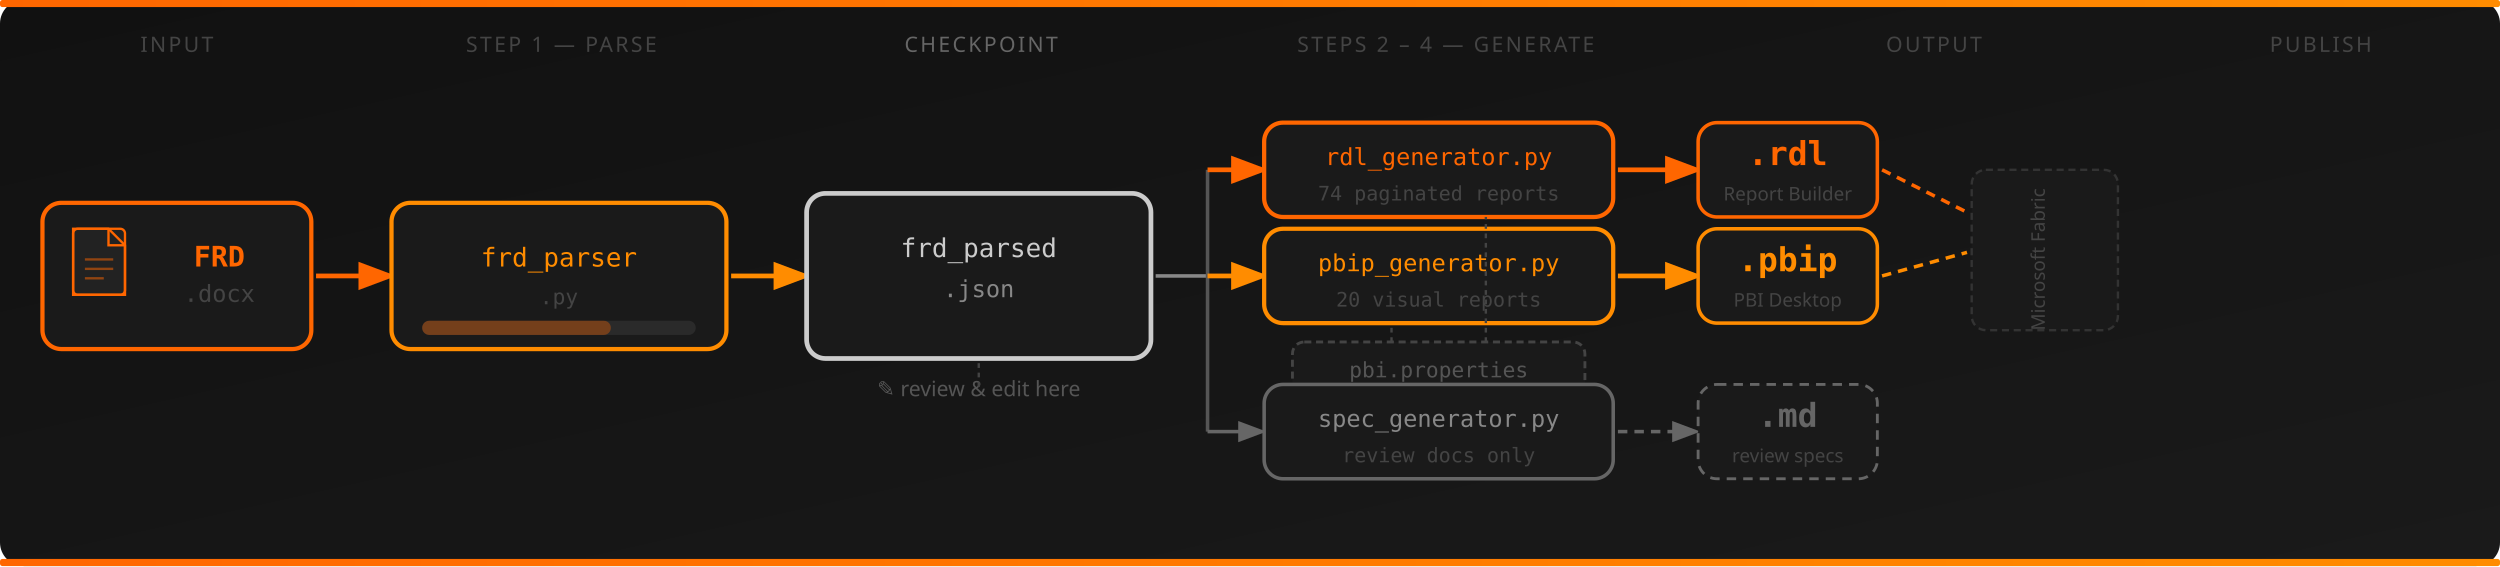
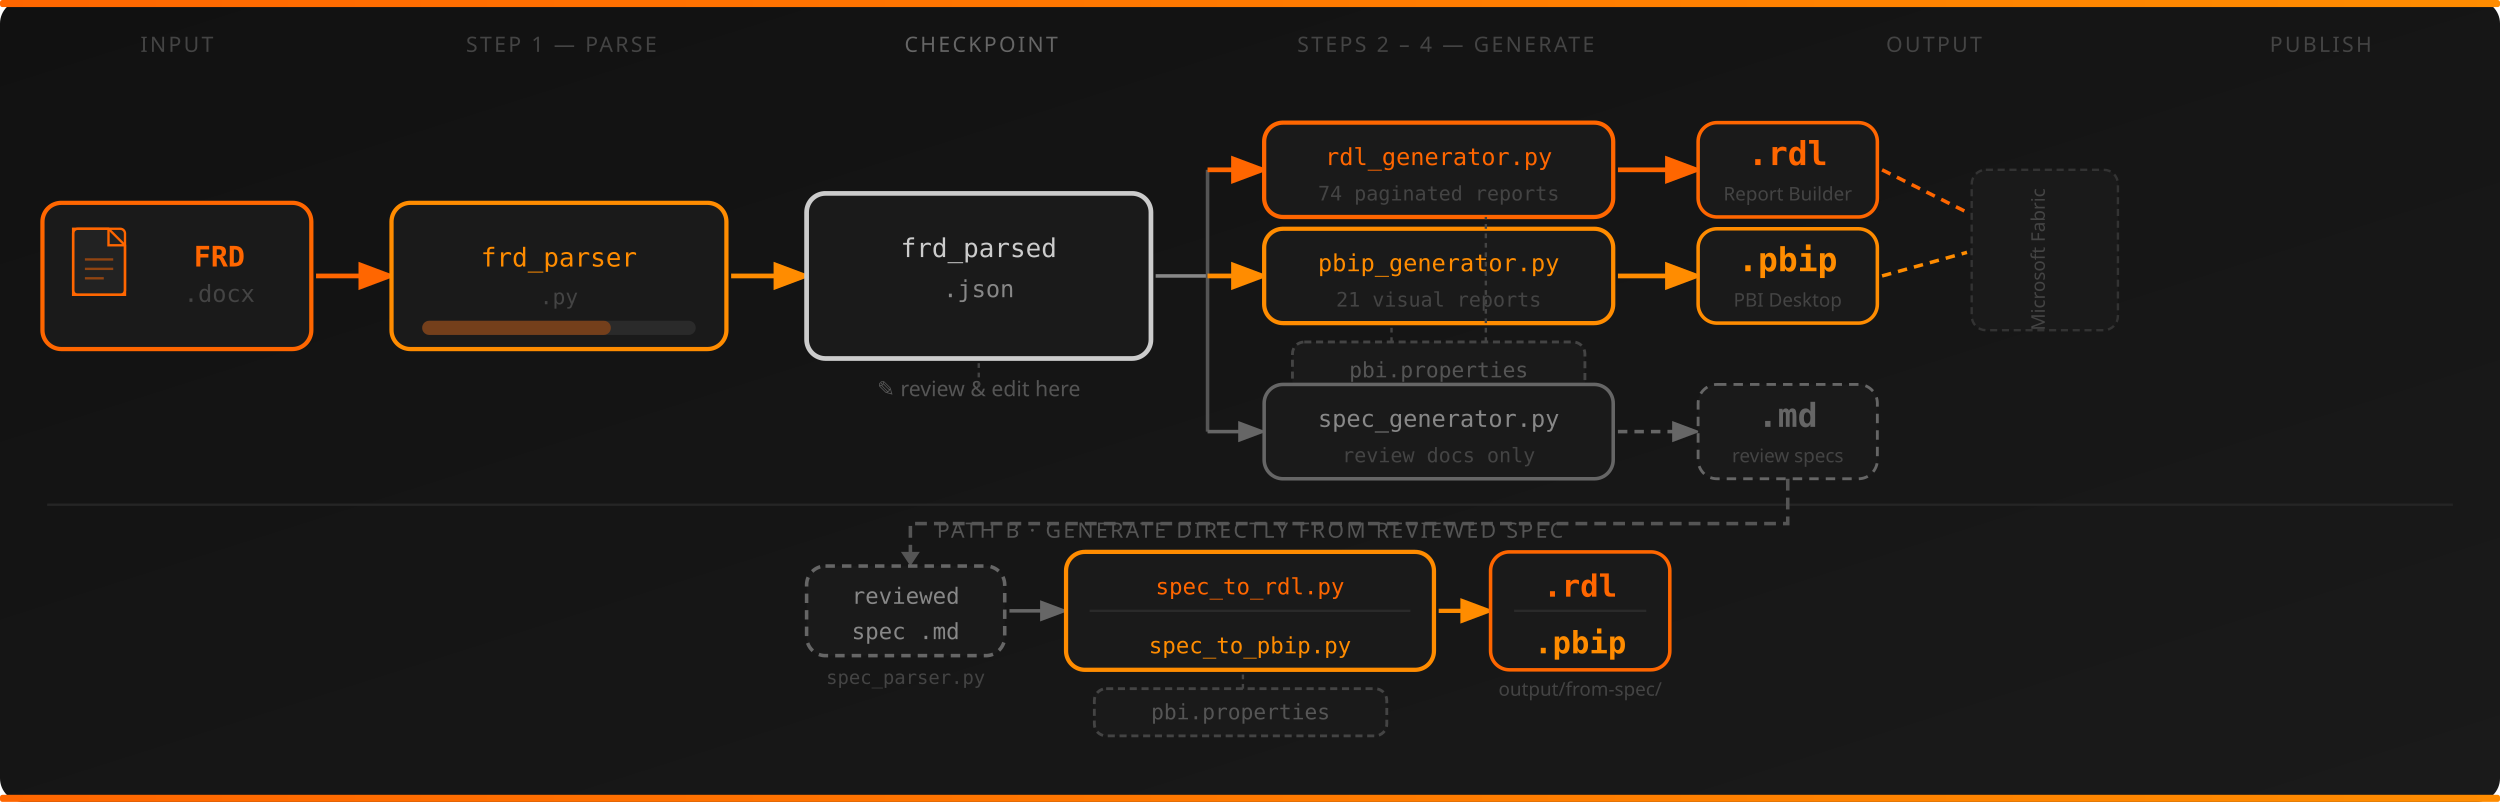
- <svg xmlns="http://www.w3.org/2000/svg" width="1060" height="240" viewBox="0 0 1060 240">
+ <svg xmlns="http://www.w3.org/2000/svg" width="1060" height="340" viewBox="0 0 1060 340">
  <defs>
    <linearGradient id="bg2" x1="0%" y1="0%" x2="100%" y2="100%">
      <stop offset="0%" style="stop-color:#111111" />
      <stop offset="100%" style="stop-color:#1a1a1a" />
    </linearGradient>
    <linearGradient id="orangeFlow" x1="0%" y1="0%" x2="100%" y2="0%">
      <stop offset="0%" style="stop-color:#FF6600" />
      <stop offset="100%" style="stop-color:#FF8C00" />
    </linearGradient>
    <marker id="arrowOrange" markerWidth="8" markerHeight="8" refX="6" refY="3" orient="auto">
      <path d="M0,0 L0,6 L8,3 z" fill="#FF6600" />
    </marker>
    <marker id="arrowOrange2" markerWidth="8" markerHeight="8" refX="6" refY="3" orient="auto">
      <path d="M0,0 L0,6 L8,3 z" fill="#FF8C00" />
    </marker>
    <marker id="arrowGray" markerWidth="8" markerHeight="8" refX="6" refY="3" orient="auto">
      <path d="M0,0 L0,6 L8,3 z" fill="#666666" />
    </marker>
+     <marker id="arrowDim" markerWidth="8" markerHeight="8" refX="6" refY="3" orient="auto">
+       <path d="M0,0 L0,6 L8,3 z" fill="#555555" />
+     </marker>
    <marker id="arrowWhite" markerWidth="8" markerHeight="8" refX="6" refY="3" orient="auto">
      <path d="M0,0 L0,6 L8,3 z" fill="#CCCCCC" />
    </marker>
  </defs>
-   <rect width="1060" height="240" fill="url(#bg2)" rx="10" />
+   <rect width="1060" height="340" fill="url(#bg2)" rx="10" />
  <rect x="0" y="0" width="1060" height="3" fill="url(#orangeFlow)" rx="1" />
-   <rect x="0" y="237" width="1060" height="3" fill="url(#orangeFlow)" rx="1" />
+   <rect x="0" y="337" width="1060" height="3" fill="url(#orangeFlow)" rx="1" />
  <text x="75" y="22" font-family="'Segoe UI', sans-serif" font-size="9" fill="#444" text-anchor="middle" letter-spacing="1">INPUT</text>
  <text x="238" y="22" font-family="'Segoe UI', sans-serif" font-size="9" fill="#444" text-anchor="middle" letter-spacing="1">STEP 1 — PARSE</text>
  <text x="416" y="22" font-family="'Segoe UI', sans-serif" font-size="9" fill="#666" text-anchor="middle" letter-spacing="1">CHECKPOINT</text>
  <text x="613" y="22" font-family="'Segoe UI', sans-serif" font-size="9" fill="#444" text-anchor="middle" letter-spacing="1">STEPS 2 – 4 — GENERATE</text>
  <text x="820" y="22" font-family="'Segoe UI', sans-serif" font-size="9" fill="#444" text-anchor="middle" letter-spacing="1">OUTPUT</text>
  <text x="984" y="22" font-family="'Segoe UI', sans-serif" font-size="9" fill="#444" text-anchor="middle" letter-spacing="1">PUBLISH</text>
  <rect x="18" y="86" width="114" height="62" rx="8" fill="#1a1a1a" stroke="#FF6600" stroke-width="1.8" />
  <rect x="31" y="97" width="22" height="28" rx="2" fill="#222" stroke="#FF6600" stroke-width="1" />
  <path d="M46,97 L53,104 L53,125 L31,125 L31,97 Z" fill="none" stroke="#FF6600" stroke-width="1" />
  <path d="M46,97 L46,104 L53,104" fill="none" stroke="#FF6600" stroke-width="1" />
  <line x1="36" y1="110" x2="48" y2="110" stroke="#FF6600" stroke-width="1" opacity="0.5" />
  <line x1="36" y1="114" x2="48" y2="114" stroke="#FF6600" stroke-width="1" opacity="0.5" />
  <line x1="36" y1="118" x2="44" y2="118" stroke="#FF6600" stroke-width="1" opacity="0.5" />
  <text x="93" y="113" font-family="monospace" font-size="12" fill="#FF6600" font-weight="bold" text-anchor="middle">FRD</text>
  <text x="93" y="128" font-family="monospace" font-size="10" fill="#444" text-anchor="middle">.docx</text>
  <line x1="134" y1="117" x2="164" y2="117" stroke="#FF6600" stroke-width="2" marker-end="url(#arrowOrange)" />
  <rect x="166" y="86" width="142" height="62" rx="8" fill="#1a1a1a" stroke="#FF8C00" stroke-width="1.8" />
  <text x="237" y="113" font-family="monospace" font-size="11" fill="#FF8C00" text-anchor="middle">frd_parser</text>
  <text x="237" y="129" font-family="monospace" font-size="9" fill="#444" text-anchor="middle">.py</text>
  <rect x="179" y="136" width="116" height="6" rx="3" fill="#2a2a2a" />
  <rect x="179" y="136" width="80" height="6" rx="3" fill="#FF6600" opacity="0.35" />
  <line x1="310" y1="117" x2="340" y2="117" stroke="#FF8C00" stroke-width="2" marker-end="url(#arrowOrange2)" />
  <rect x="342" y="82" width="146" height="70" rx="8" fill="#1a1a1a" stroke="#CCCCCC" stroke-width="2" />
  <text x="415" y="109" font-family="monospace" font-size="11" fill="#CCCCCC" text-anchor="middle">frd_parsed</text>
  <text x="415" y="126" font-family="monospace" font-size="10" fill="#888" text-anchor="middle">.json</text>
  <text x="415" y="168" font-family="'Segoe UI', sans-serif" font-size="9" fill="#555" text-anchor="middle">✎ review &amp; edit here</text>
  <line x1="415" y1="154" x2="415" y2="164" stroke="#444" stroke-width="1" stroke-dasharray="2,2" />
  <line x1="490" y1="117" x2="512" y2="117" stroke="#888" stroke-width="1.5" />
  <line x1="512" y1="72" x2="512" y2="183" stroke="#555" stroke-width="1.5" />
  <line x1="512" y1="72" x2="534" y2="72" stroke="#FF6600" stroke-width="2" marker-end="url(#arrowOrange)" />
  <line x1="512" y1="117" x2="534" y2="117" stroke="#FF8C00" stroke-width="2" marker-end="url(#arrowOrange2)" />
  <line x1="512" y1="183" x2="534" y2="183" stroke="#666" stroke-width="1.5" marker-end="url(#arrowGray)" />
  <rect x="536" y="52" width="148" height="40" rx="8" fill="#1a1a1a" stroke="#FF6600" stroke-width="1.8" />
  <text x="610" y="70" font-family="monospace" font-size="10" fill="#FF6600" text-anchor="middle">rdl_generator.py</text>
  <text x="610" y="85" font-family="monospace" font-size="8.5" fill="#444" text-anchor="middle">74 paginated reports</text>
  <rect x="536" y="97" width="148" height="40" rx="8" fill="#1a1a1a" stroke="#FF8C00" stroke-width="1.8" />
  <text x="610" y="115" font-family="monospace" font-size="10" fill="#FF8C00" text-anchor="middle">pbip_generator.py</text>
-   <text x="610" y="130" font-family="monospace" font-size="8.5" fill="#444" text-anchor="middle">20 visual reports</text>
+   <text x="610" y="130" font-family="monospace" font-size="8.5" fill="#444" text-anchor="middle">21 visual reports</text>
  <rect x="548" y="145" width="124" height="22" rx="5" fill="#1a1a1a" stroke="#444" stroke-width="1.2" stroke-dasharray="3,2" />
  <text x="610" y="160" font-family="monospace" font-size="9" fill="#555" text-anchor="middle">pbi.properties</text>
  <line x1="590" y1="145" x2="590" y2="138" stroke="#444" stroke-width="1" stroke-dasharray="2,2" />
  <line x1="630" y1="145" x2="630" y2="92" stroke="#444" stroke-width="1" stroke-dasharray="2,2" />
  <rect x="536" y="163" width="148" height="40" rx="8" fill="#1a1a1a" stroke="#666" stroke-width="1.5" />
  <text x="610" y="181" font-family="monospace" font-size="10" fill="#888" text-anchor="middle">spec_generator.py</text>
  <text x="610" y="196" font-family="monospace" font-size="8.5" fill="#444" text-anchor="middle">review docs only</text>
  <line x1="686" y1="72" x2="718" y2="72" stroke="#FF6600" stroke-width="2" marker-end="url(#arrowOrange)" />
  <line x1="686" y1="117" x2="718" y2="117" stroke="#FF8C00" stroke-width="2" marker-end="url(#arrowOrange2)" />
  <line x1="686" y1="183" x2="718" y2="183" stroke="#666" stroke-width="1.5" stroke-dasharray="4,3" marker-end="url(#arrowGray)" />
  <rect x="720" y="52" width="76" height="40" rx="8" fill="#1a1a1a" stroke="#FF6600" stroke-width="1.5" />
  <text x="758" y="70" font-family="monospace" font-size="14" fill="#FF6600" text-anchor="middle" font-weight="bold">.rdl</text>
  <text x="758" y="85" font-family="'Segoe UI', sans-serif" font-size="8" fill="#444" text-anchor="middle">Report Builder</text>
  <rect x="720" y="97" width="76" height="40" rx="8" fill="#1a1a1a" stroke="#FF8C00" stroke-width="1.5" />
  <text x="758" y="115" font-family="monospace" font-size="14" fill="#FF8C00" text-anchor="middle" font-weight="bold">.pbip</text>
  <text x="758" y="130" font-family="'Segoe UI', sans-serif" font-size="8" fill="#444" text-anchor="middle">PBI Desktop</text>
  <rect x="720" y="163" width="76" height="40" rx="8" fill="#1a1a1a" stroke="#666" stroke-width="1.2" stroke-dasharray="4,3" />
  <text x="758" y="181" font-family="monospace" font-size="14" fill="#666" text-anchor="middle" font-weight="bold">.md</text>
  <text x="758" y="196" font-family="'Segoe UI', sans-serif" font-size="8" fill="#444" text-anchor="middle">review specs</text>
  <line x1="798" y1="72" x2="834" y2="90" stroke="#FF6600" stroke-width="1.5" stroke-dasharray="4,3" />
  <line x1="798" y1="117" x2="834" y2="107" stroke="#FF8C00" stroke-width="1.5" stroke-dasharray="4,3" />
  <rect x="836" y="72" width="62" height="68" rx="6" fill="#1a1a1a" stroke="#333" stroke-width="1" stroke-dasharray="3,2" />
  <text x="867" y="110" font-family="'Segoe UI', sans-serif" font-size="8" fill="#444" text-anchor="middle" transform="rotate(-90 867 110)">Microsoft Fabric</text>
+   <line x1="20" y1="214" x2="1040" y2="214" stroke="#252525" stroke-width="1" />
+   <text x="530" y="228" font-family="'Segoe UI', sans-serif" font-size="9" fill="#555" text-anchor="middle" letter-spacing="1">PATH B  ·  GENERATE DIRECTLY FROM REVIEWED SPEC</text>
+   <path d="M758,203 L758,222 L386,222 L386,238" fill="none" stroke="#555" stroke-width="1.5" stroke-dasharray="5,3" />
+   <polygon points="382,234 386,240 390,234" fill="#555" />
+   <rect x="342" y="240" width="84" height="38" rx="8" fill="#1a1a1a" stroke="#666" stroke-width="1.5" stroke-dasharray="4,3" />
+   <text x="384" y="256" font-family="monospace" font-size="9.5" fill="#888" text-anchor="middle">reviewed</text>
+   <text x="384" y="271" font-family="monospace" font-size="9.5" fill="#888" text-anchor="middle">spec .md</text>
+   <line x1="428" y1="259" x2="450" y2="259" stroke="#666" stroke-width="1.5" marker-end="url(#arrowGray)" />
+   <rect x="452" y="234" width="156" height="50" rx="8" fill="#1a1a1a" stroke="#FF8C00" stroke-width="1.8" />
+   <text x="530" y="252" font-family="monospace" font-size="9.5" fill="#FF6600" text-anchor="middle">spec_to_rdl.py</text>
+   <line x1="462" y1="259" x2="598" y2="259" stroke="#2a2a2a" stroke-width="1" />
+   <text x="530" y="277" font-family="monospace" font-size="9.5" fill="#FF8C00" text-anchor="middle">spec_to_pbip.py</text>
+   <rect x="464" y="292" width="124" height="20" rx="5" fill="#1a1a1a" stroke="#444" stroke-width="1.2" stroke-dasharray="3,2" />
+   <text x="526" y="305" font-family="monospace" font-size="9" fill="#555" text-anchor="middle">pbi.properties</text>
+   <line x1="527" y1="292" x2="527" y2="285" stroke="#444" stroke-width="1" stroke-dasharray="2,2" />
+   <line x1="610" y1="259" x2="630" y2="259" stroke="#FF8C00" stroke-width="1.8" marker-end="url(#arrowOrange2)" />
+   <rect x="632" y="234" width="76" height="50" rx="8" fill="#1a1a1a" stroke="#FF6600" stroke-width="1.5" />
+   <text x="670" y="253" font-family="monospace" font-size="13" fill="#FF6600" text-anchor="middle" font-weight="bold">.rdl</text>
+   <line x1="642" y1="259" x2="698" y2="259" stroke="#2a2a2a" stroke-width="1" />
+   <text x="670" y="277" font-family="monospace" font-size="13" fill="#FF8C00" text-anchor="middle" font-weight="bold">.pbip</text>
+   <text x="670" y="295" font-family="'Segoe UI', sans-serif" font-size="8" fill="#444" text-anchor="middle">output/from-spec/</text>
+   <text x="384" y="290" font-family="monospace" font-size="8" fill="#444" text-anchor="middle">spec_parser.py</text>
</svg>
